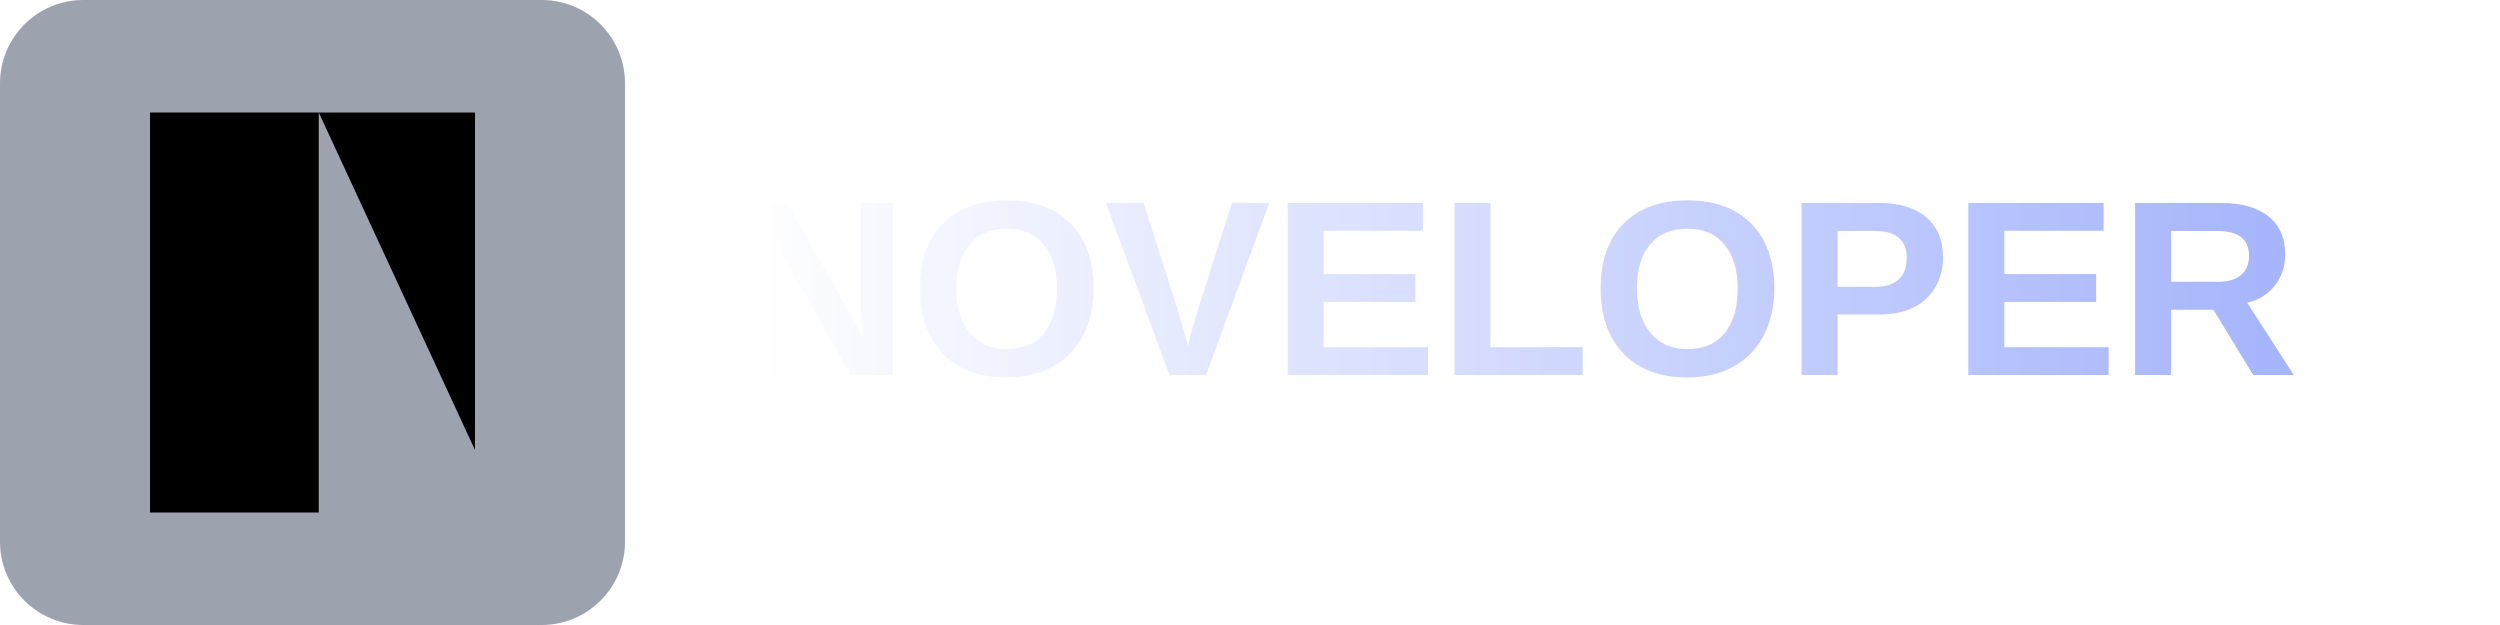
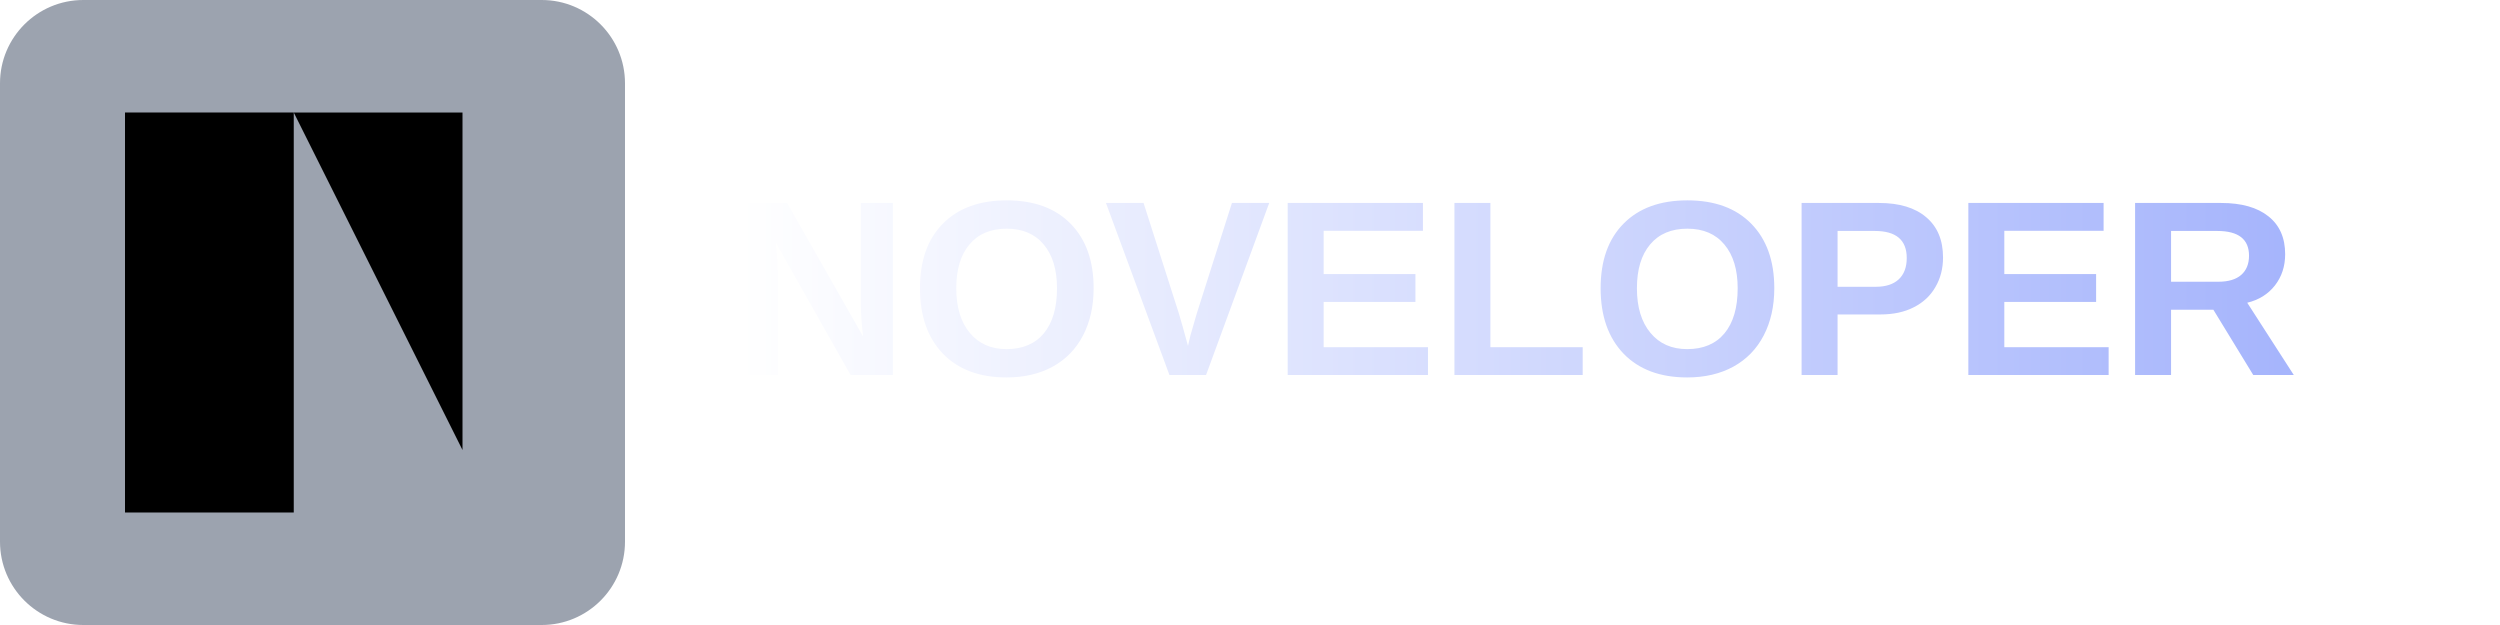
<svg xmlns="http://www.w3.org/2000/svg" width="240" height="60" viewBox="0 0 240 60">
  <defs>
    <linearGradient id="invertedTextGradient" x1="0%" y1="0%" x2="100%" y2="0%">
      <stop offset="0%" stop-color="#ffffff" />
      <stop offset="100%" stop-color="#a5b4fc" />
    </linearGradient>
  </defs>
  <g>
    <rect x="0" y="0" width="60" height="60" rx="8" ry="8" fill="#9ca3af" />
-     <rect x="14.4" y="10.8" width="16.2" height="38.4" fill="black" />
-     <path d="M 30.6,10.8 L 45.6,10.8 L 45.6,43.2 L 30.6,10.8 Z" fill="black" />
+     <rect x="12.0" y="10.8" width="16.2" height="38.4" fill="black" />
+     <path d="M 28.2,10.8 L 44.4,10.8 L 44.4,43.2 L 28.2,10.8 Z" fill="black" />
  </g>
  <text x="70" y="36" font-family="Arial, sans-serif" font-weight="bold" font-size="24" fill="url(#invertedTextGradient)">NOVELOPER</text>
</svg>
